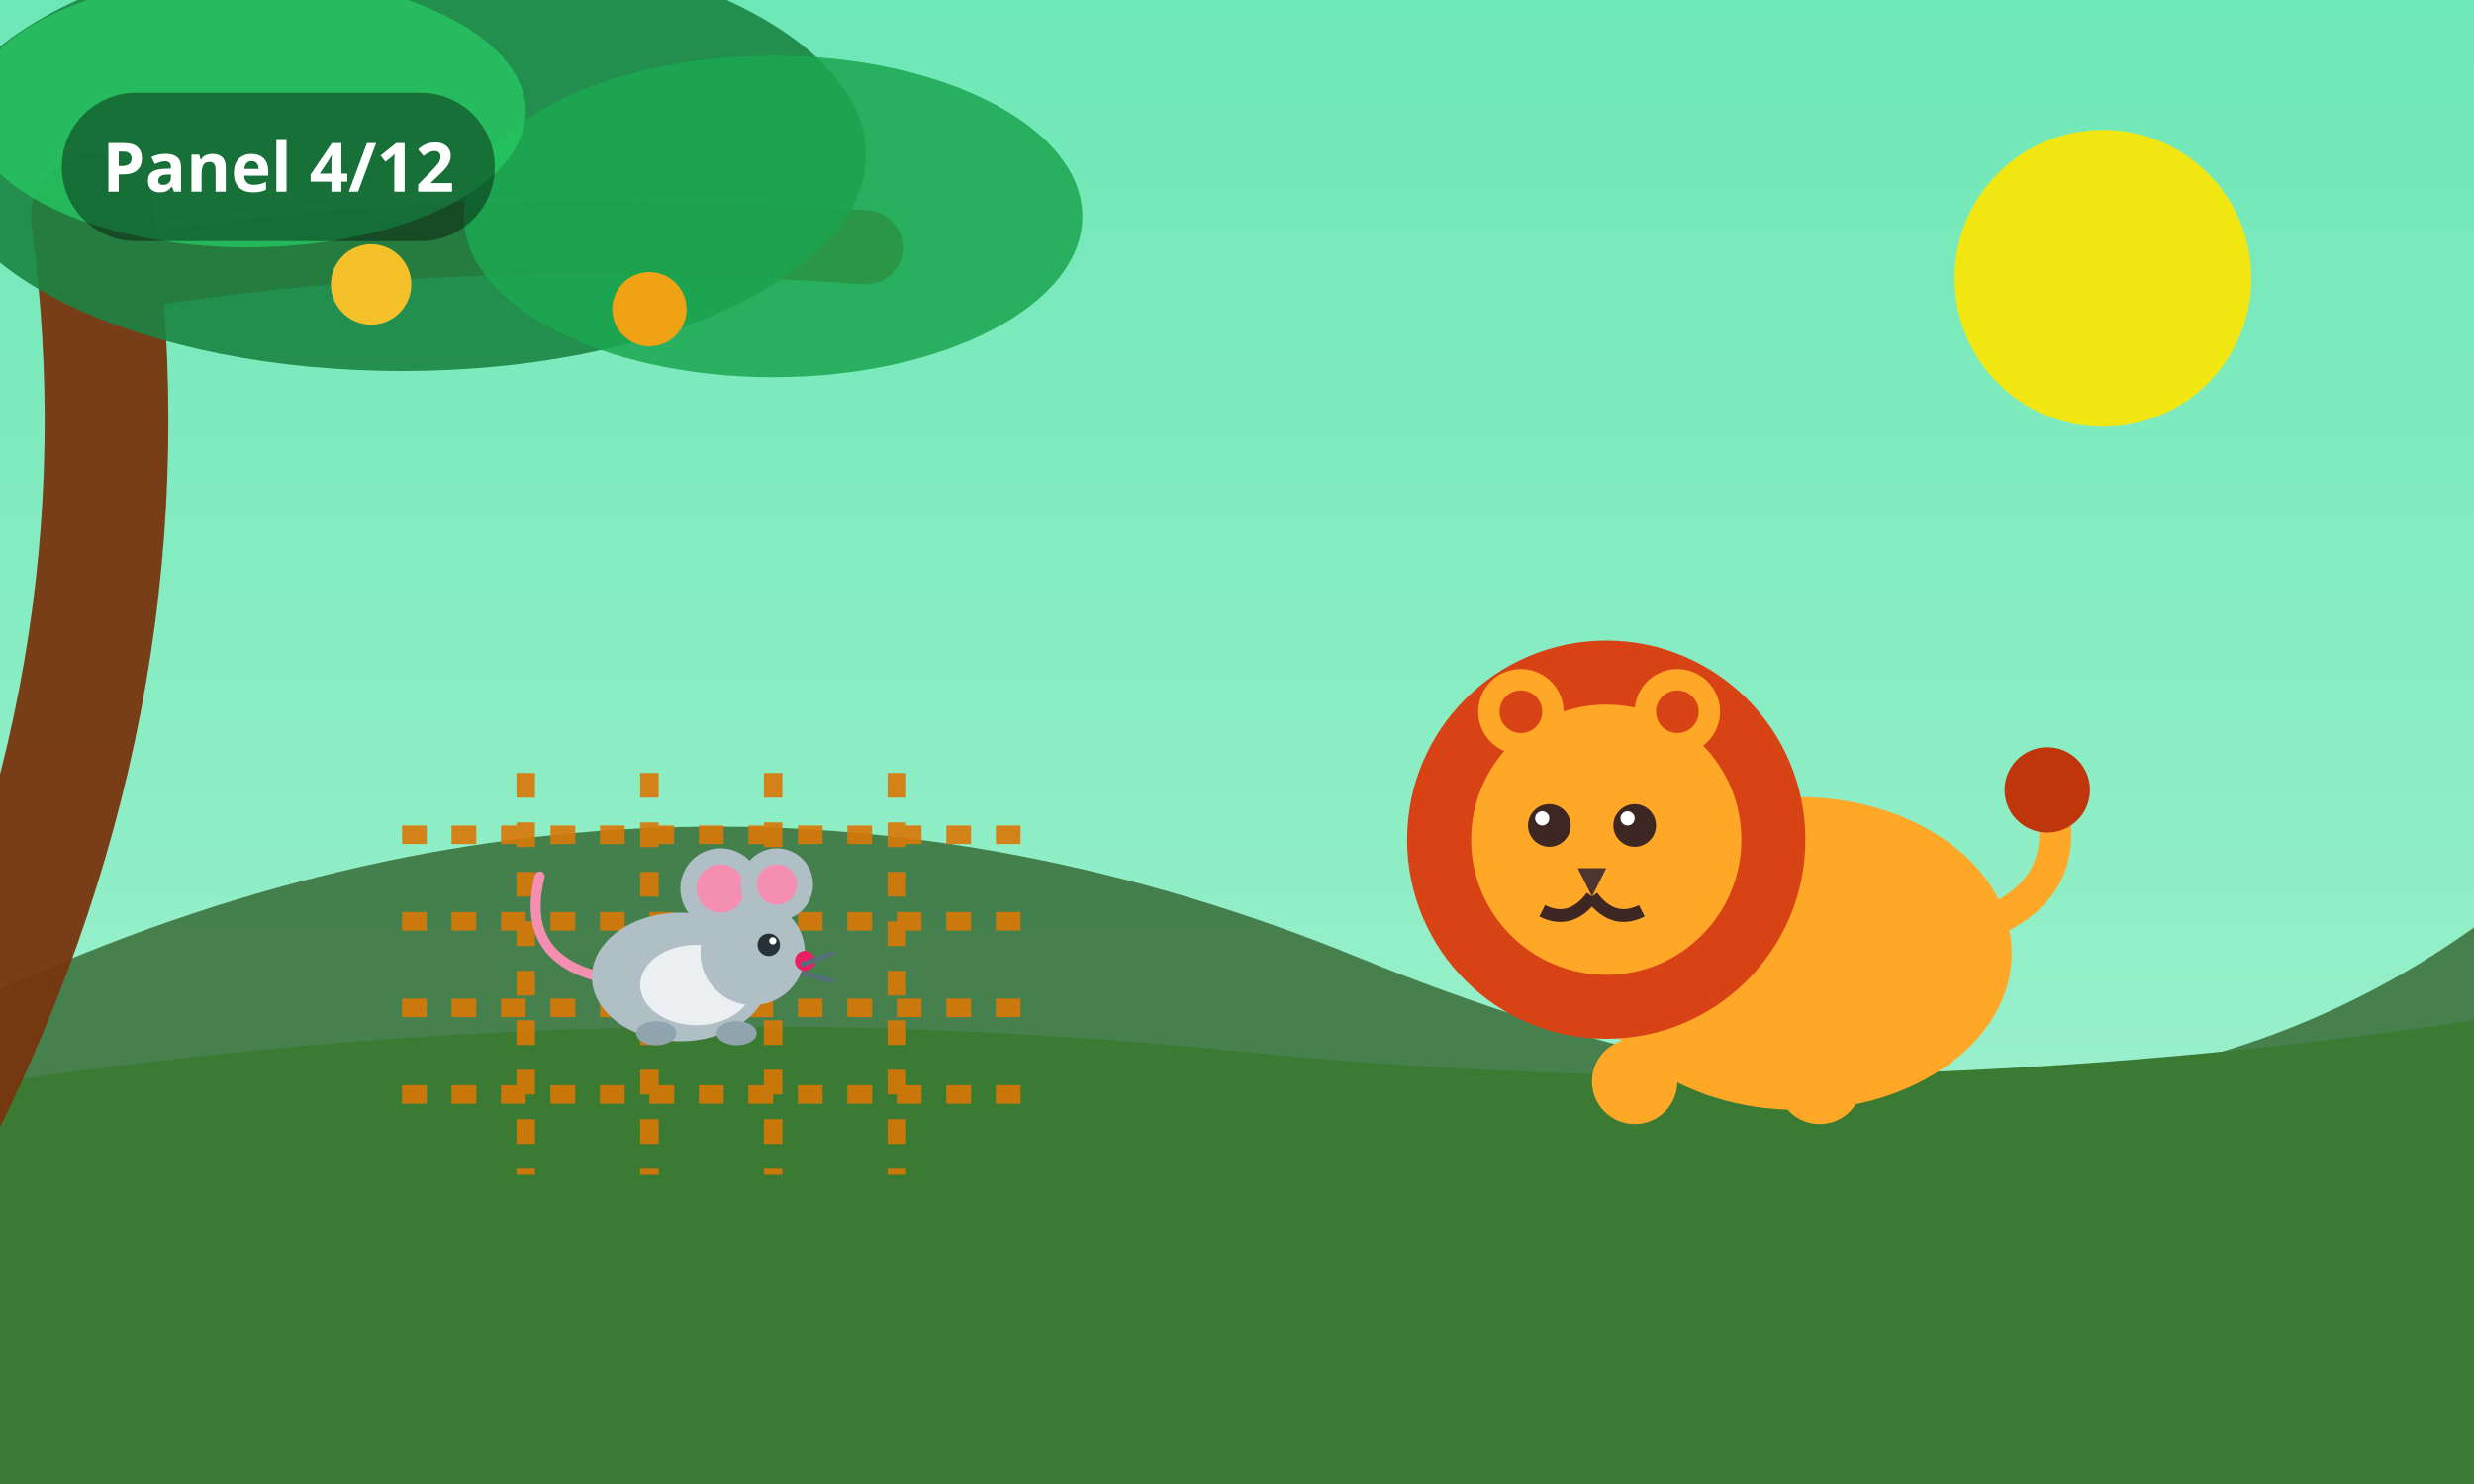
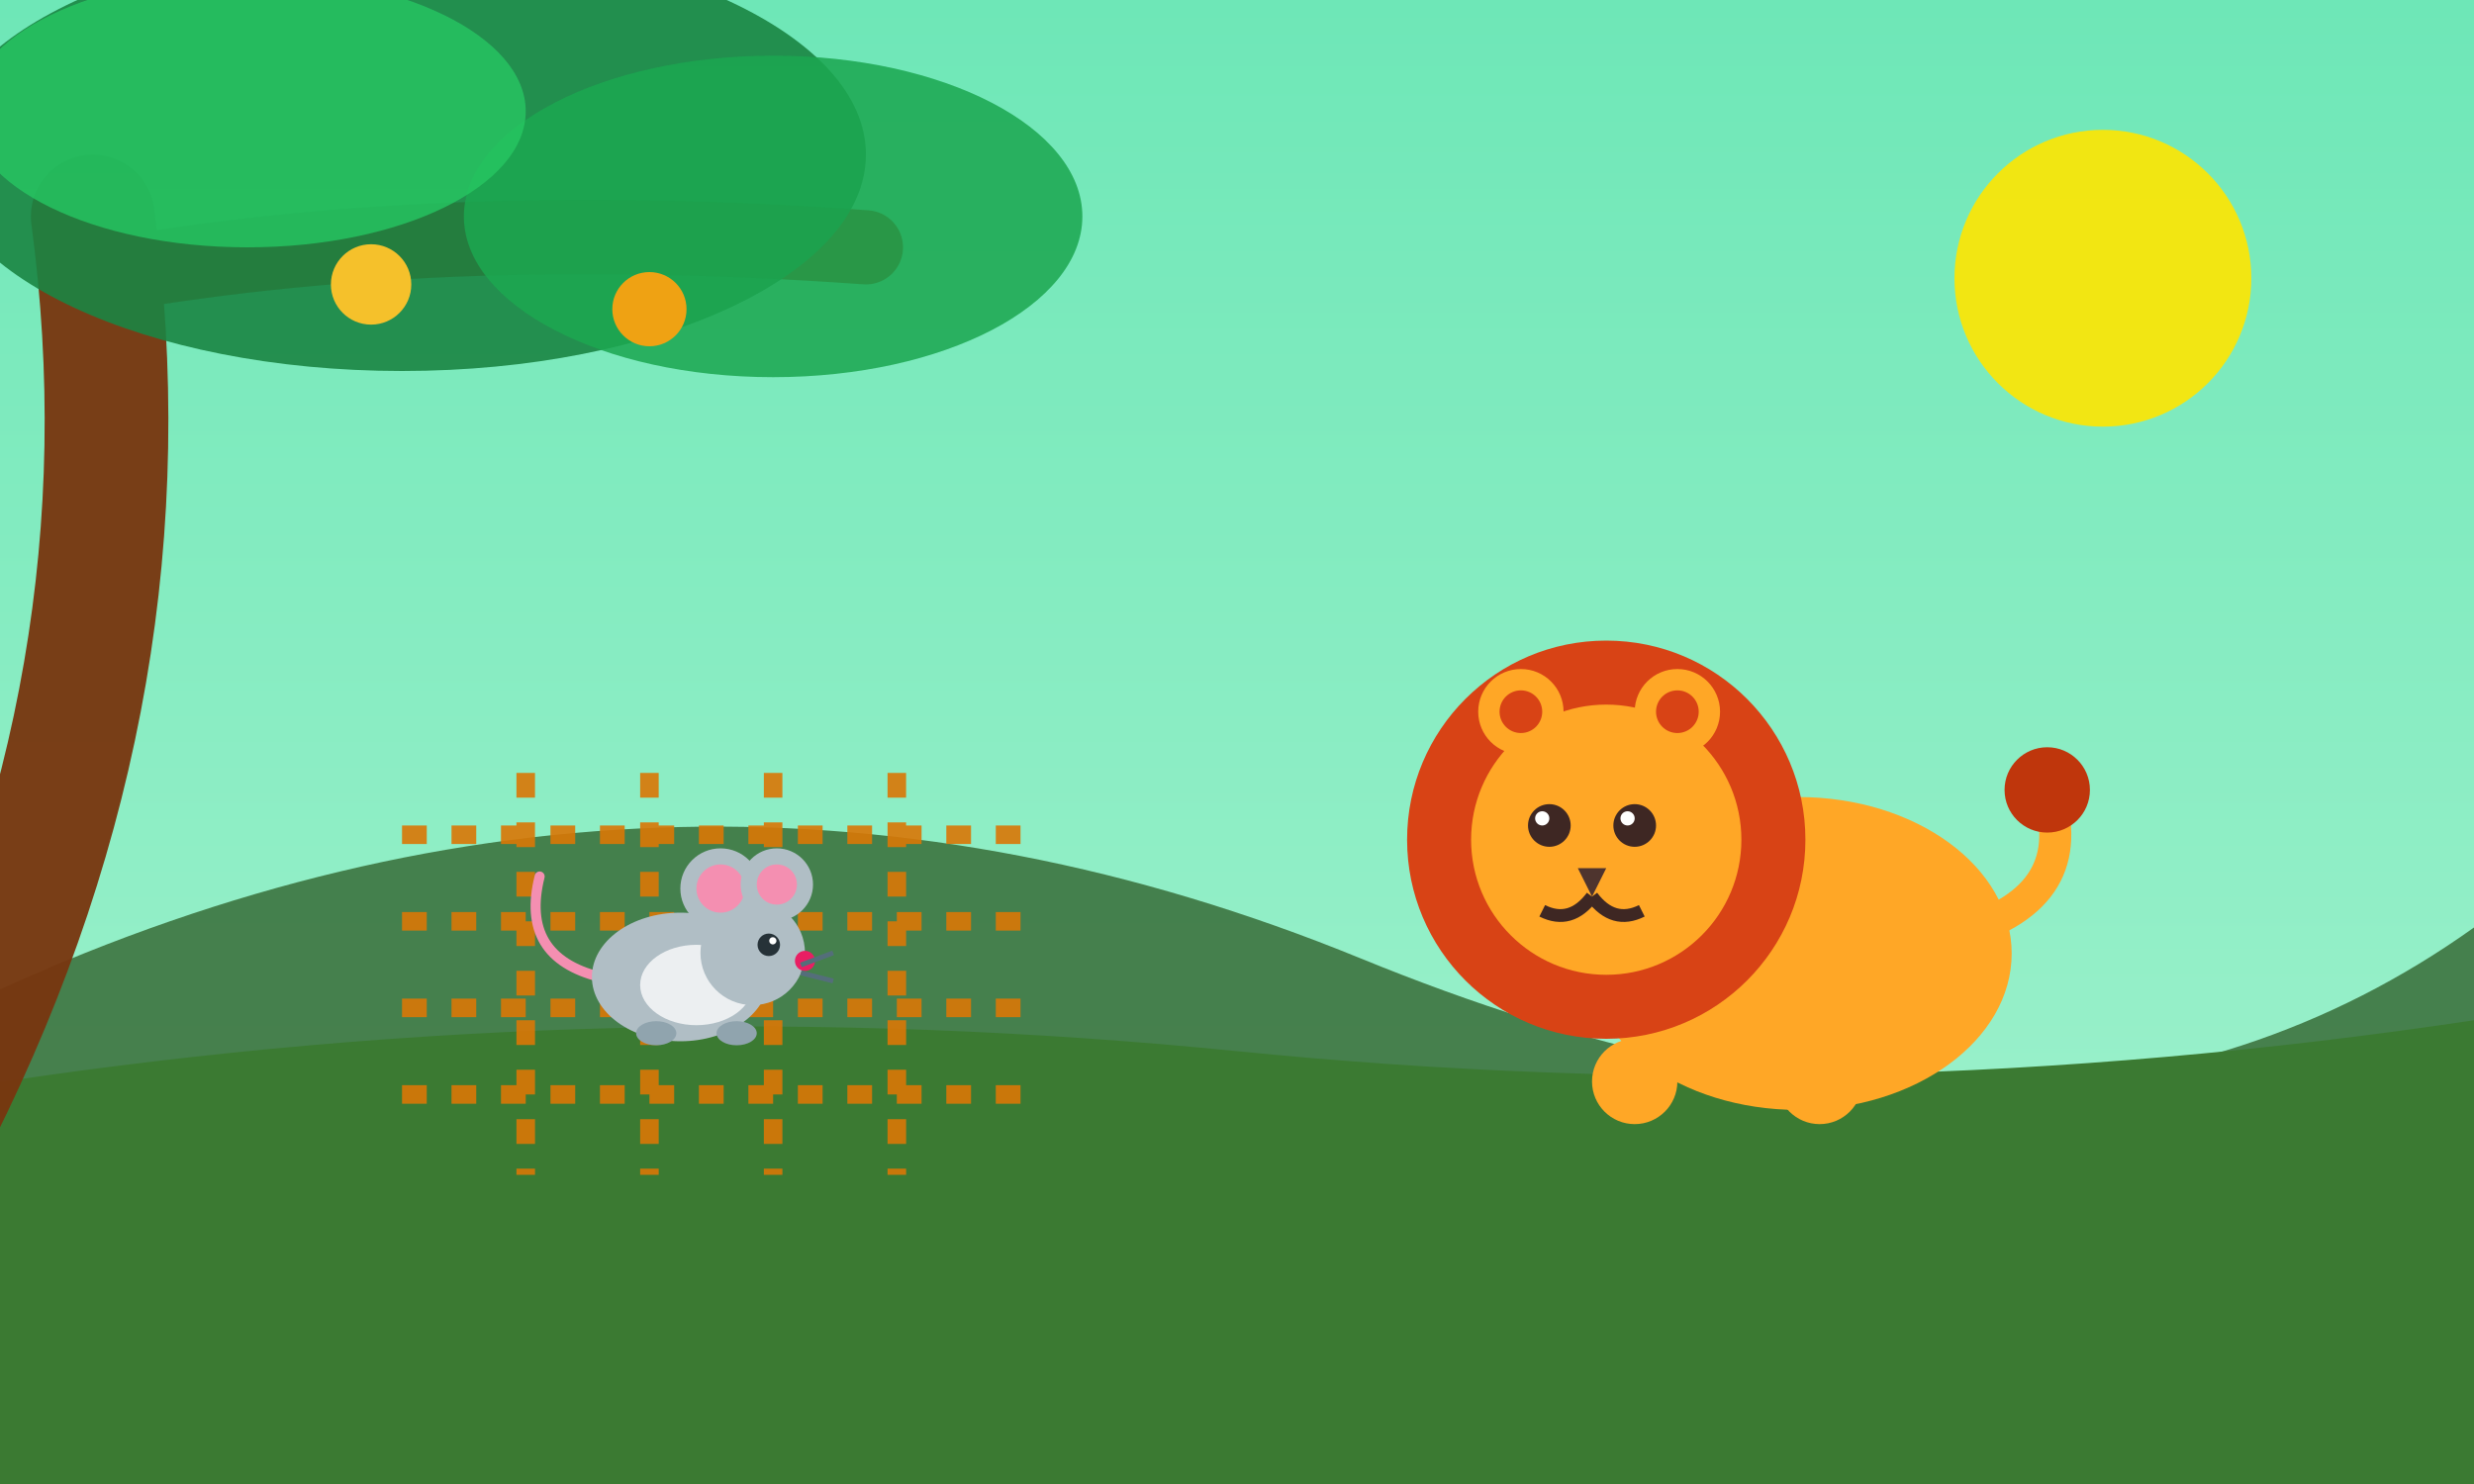
<svg xmlns="http://www.w3.org/2000/svg" viewBox="0 0 400 240" class="story-svg-canvas">
  <defs>
    <linearGradient id="skyGrad_3" x1="0%" y1="0%" x2="0%" y2="100%">
      <stop offset="0%" stop-color="#6ee7b7" />
      <stop offset="100%" stop-color="#a7f3d0" />
    </linearGradient>
  </defs>
  <rect width="400" height="240" fill="url(#skyGrad_3)" />
  <circle cx="340" cy="45" r="24" fill="#FFE600" opacity="0.9" />
  <path d="M 0 160 Q 110 110 220 155 T 400 150 L 400 240 L 0 240 Z" fill="#2B5B24" opacity="0.75" />
  <path d="M 0 175 Q 100 160 200 170 T 400 165 L 400 240 L 0 240 Z" fill="#3B7A32" />
  <g opacity="0.95">
    <path d="M-10 180 Q25 110 15 35" stroke="#78350F" stroke-width="20" fill="none" stroke-linecap="round" />
    <path d="M15 45 Q70 35 140 40" stroke="#78350F" stroke-width="12" fill="none" stroke-linecap="round" />
    <ellipse cx="65" cy="25" rx="75" ry="35" fill="#15803D" opacity="0.9" />
    <ellipse cx="125" cy="35" rx="50" ry="26" fill="#16A34A" opacity="0.85" />
    <ellipse cx="40" cy="18" rx="45" ry="22" fill="#22C55E" opacity="0.8" />
    <circle cx="60" cy="46" r="6.5" fill="#FBBF24" />
    <circle cx="105" cy="50" r="6" fill="#F59E0B" />
  </g>
  <g transform="translate(75, 125) scale(1)" opacity="0.9">
    <path d="M-10 10 L90 10 M-10 24 L90 24 M-10 38 L90 38 M-10 52 L90 52" stroke="#D97706" stroke-width="3" stroke-dasharray="4,4" />
    <path d="M10 0 L10 65 M30 0 L30 65 M50 0 L50 65 M70 0 L70 65" stroke="#D97706" stroke-width="3" stroke-dasharray="4,4" />
  </g>
  <g class="anim-character">
    <g transform="translate(110, 158) scale(0.65, 0.65) translate(-50, -50)">
      <path d="M30 50 Q10 45 15 25" stroke="#F48FB1" stroke-width="2.5" fill="none" stroke-linecap="round" />
      <ellipse cx="50" cy="50" rx="22" ry="16" fill="#B0BEC5" />
      <ellipse cx="54" cy="52" rx="14" ry="10" fill="#ECEFF1" />
      <circle cx="68" cy="44" r="13" fill="#B0BEC5" />
      <circle cx="60" cy="28" r="10" fill="#B0BEC5" />
      <circle cx="60" cy="28" r="6" fill="#F48FB1" />
      <circle cx="74" cy="27" r="9" fill="#B0BEC5" />
      <circle cx="74" cy="27" r="5" fill="#F48FB1" />
      <circle cx="72" cy="42" r="2.8" fill="#263238" />
      <circle cx="73" cy="41" r="0.9" fill="#FFFFFF" />
      <circle cx="81" cy="46" r="2.5" fill="#E91E63" />
      <path d="M80 47 L88 44 M80 49 L88 51" stroke="#546E7A" stroke-width="1.2" />
      <ellipse cx="44" cy="64" rx="5" ry="3" fill="#90A4AE" />
      <ellipse cx="64" cy="64" rx="5" ry="3" fill="#90A4AE" />
    </g>
  </g>
  <g class="anim-character">
    <g transform="translate(285, 145) scale(-1.15, 1.15) translate(-50, -50)">
      <path d="M22 55 Q5 50 10 35" stroke="#FFA726" stroke-width="4.5" fill="none" stroke-linecap="round" />
      <circle cx="10" cy="35" r="6" fill="#BF360C" />
      <ellipse cx="45" cy="58" rx="30" ry="22" fill="#FFA726" />
      <circle cx="72" cy="42" r="28" fill="#D84315" />
      <circle cx="72" cy="42" r="19" fill="#FFA726" />
      <circle cx="62" cy="24" r="6" fill="#FFA726" />
      <circle cx="62" cy="24" r="3" fill="#D84315" />
      <circle cx="84" cy="24" r="6" fill="#FFA726" />
      <circle cx="84" cy="24" r="3" fill="#D84315" />
      <circle cx="68" cy="40" r="3" fill="#3E2723" />
      <circle cx="69" cy="39" r="1" fill="#FFFFFF" />
      <circle cx="80" cy="40" r="3" fill="#3E2723" />
      <circle cx="81" cy="39" r="1" fill="#FFFFFF" />
      <polygon points="72,46 76,46 74,50" fill="#4E342E" />
      <path d="M74 50 Q71 54 67 52 M74 50 Q77 54 81 52" stroke="#3E2723" stroke-width="1.8" fill="none" />
      <circle cx="42" cy="76" r="6" fill="#FFA726" />
      <circle cx="68" cy="76" r="6" fill="#FFA726" />
    </g>
  </g>
-   <g transform="translate(10, 15)">
-     <rect width="70" height="24" rx="12" fill="rgba(0,0,0,0.4)" />
-     <text x="35" y="16" fill="#FFFFFF" font-family="'Nunito', sans-serif" font-size="11" font-weight="700" text-anchor="middle">
-             Panel 4/12
-           </text>
-   </g>
</svg>
